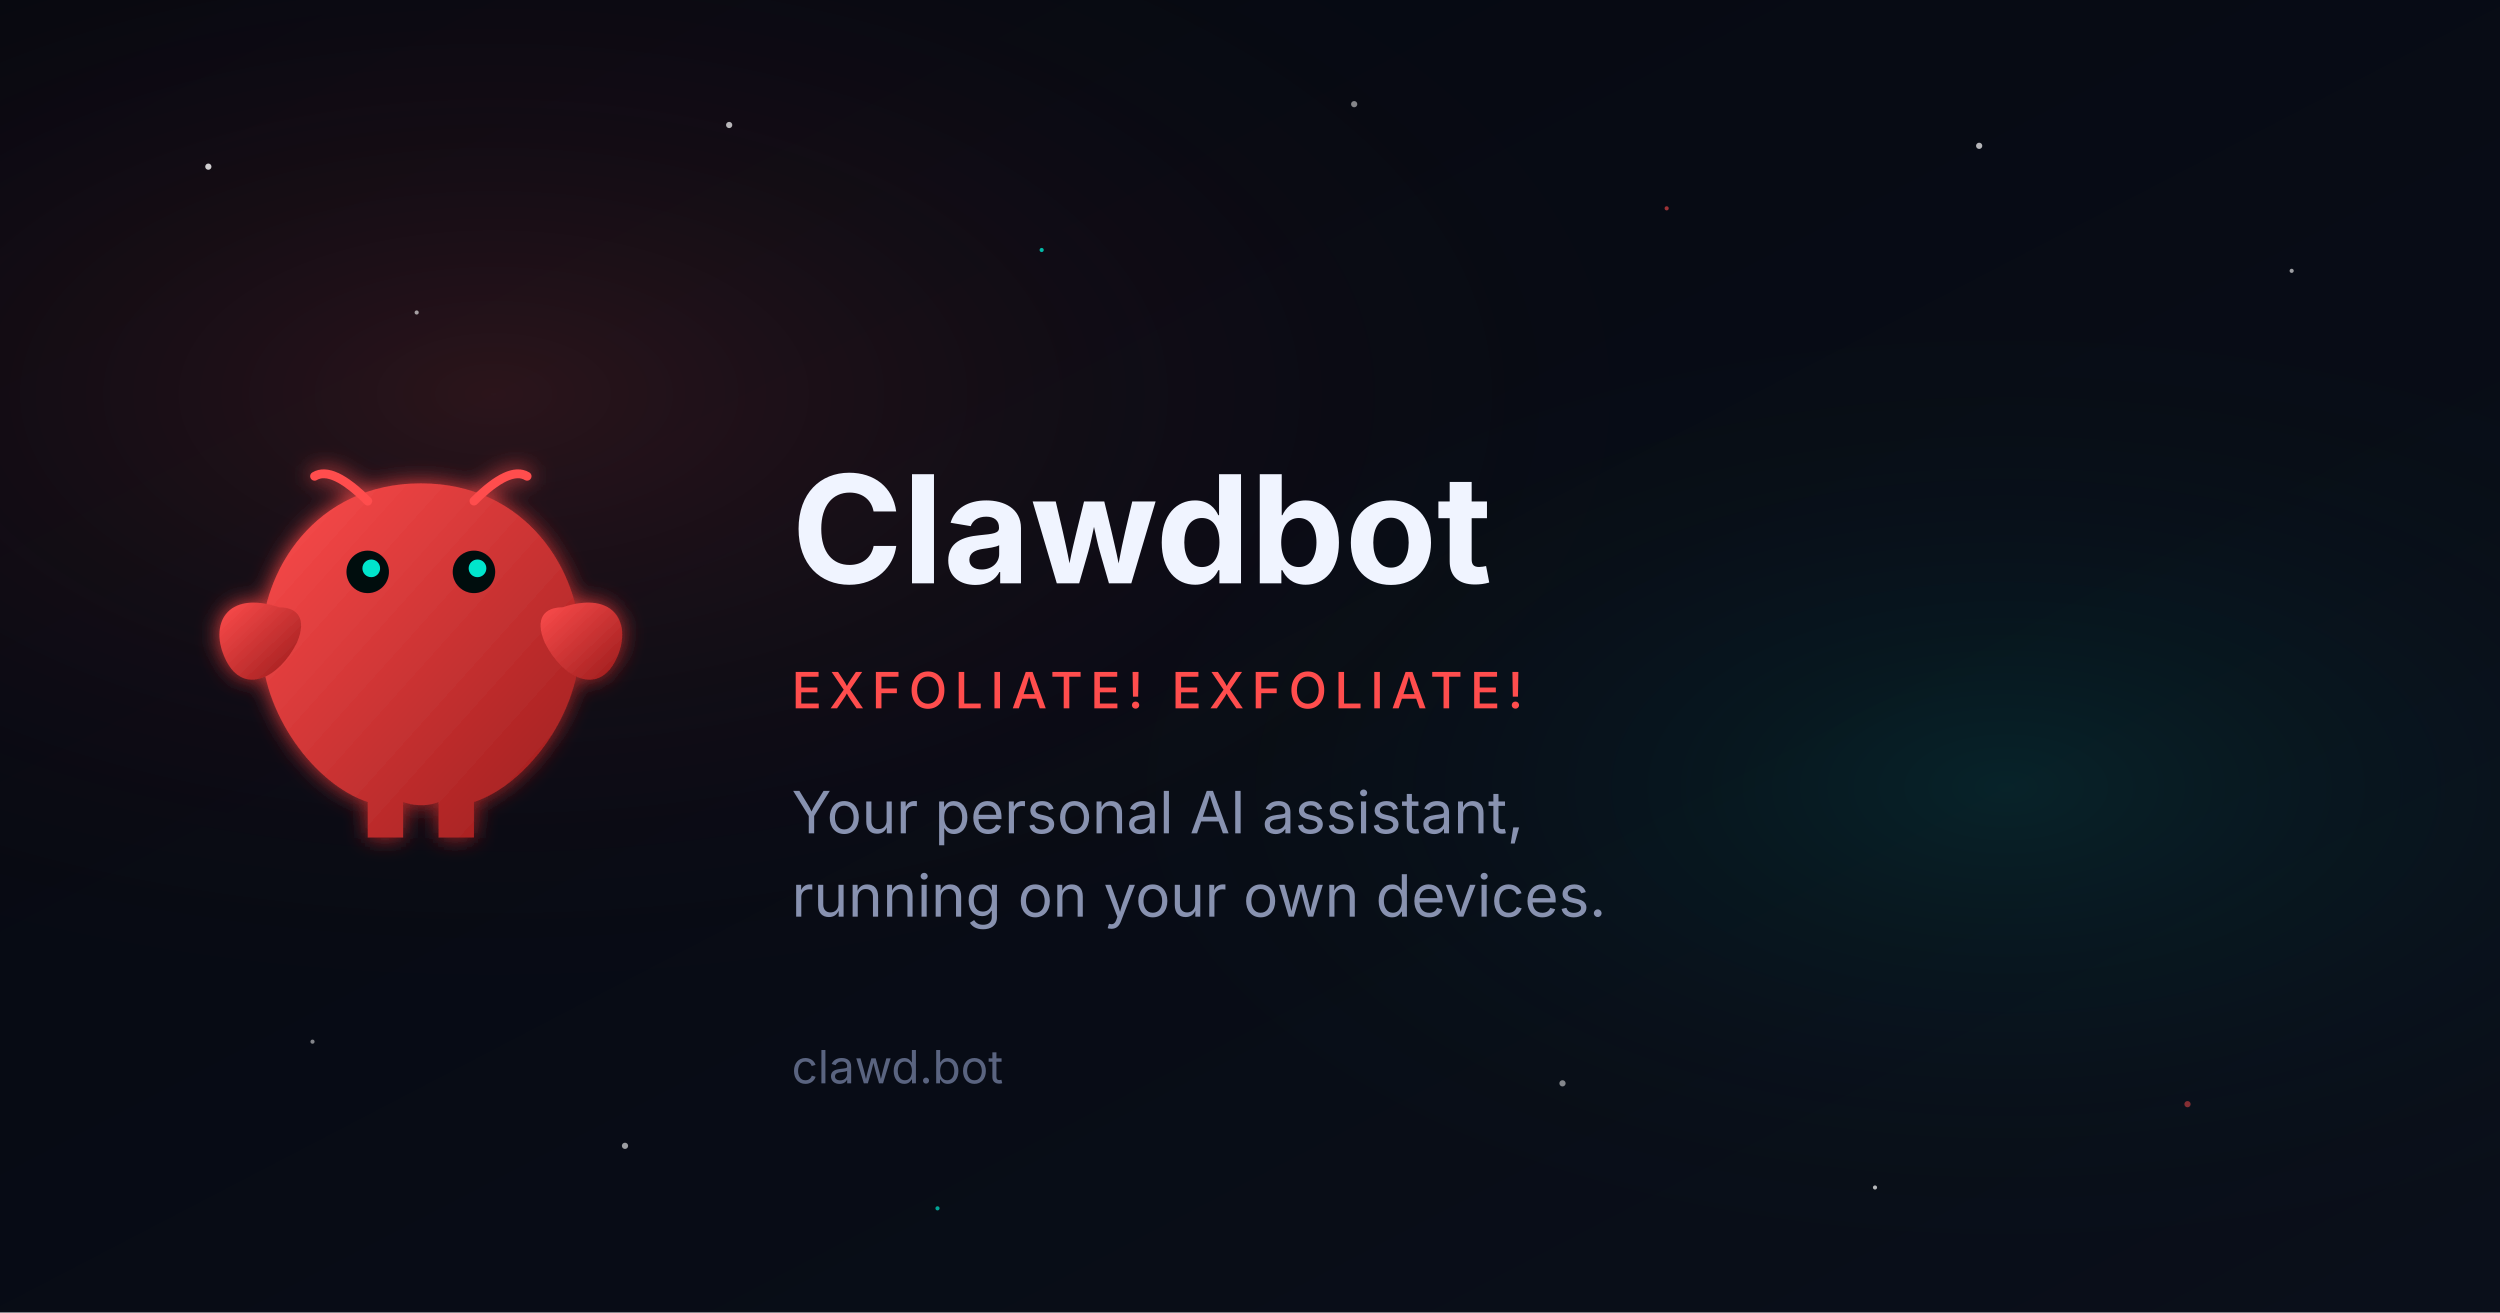
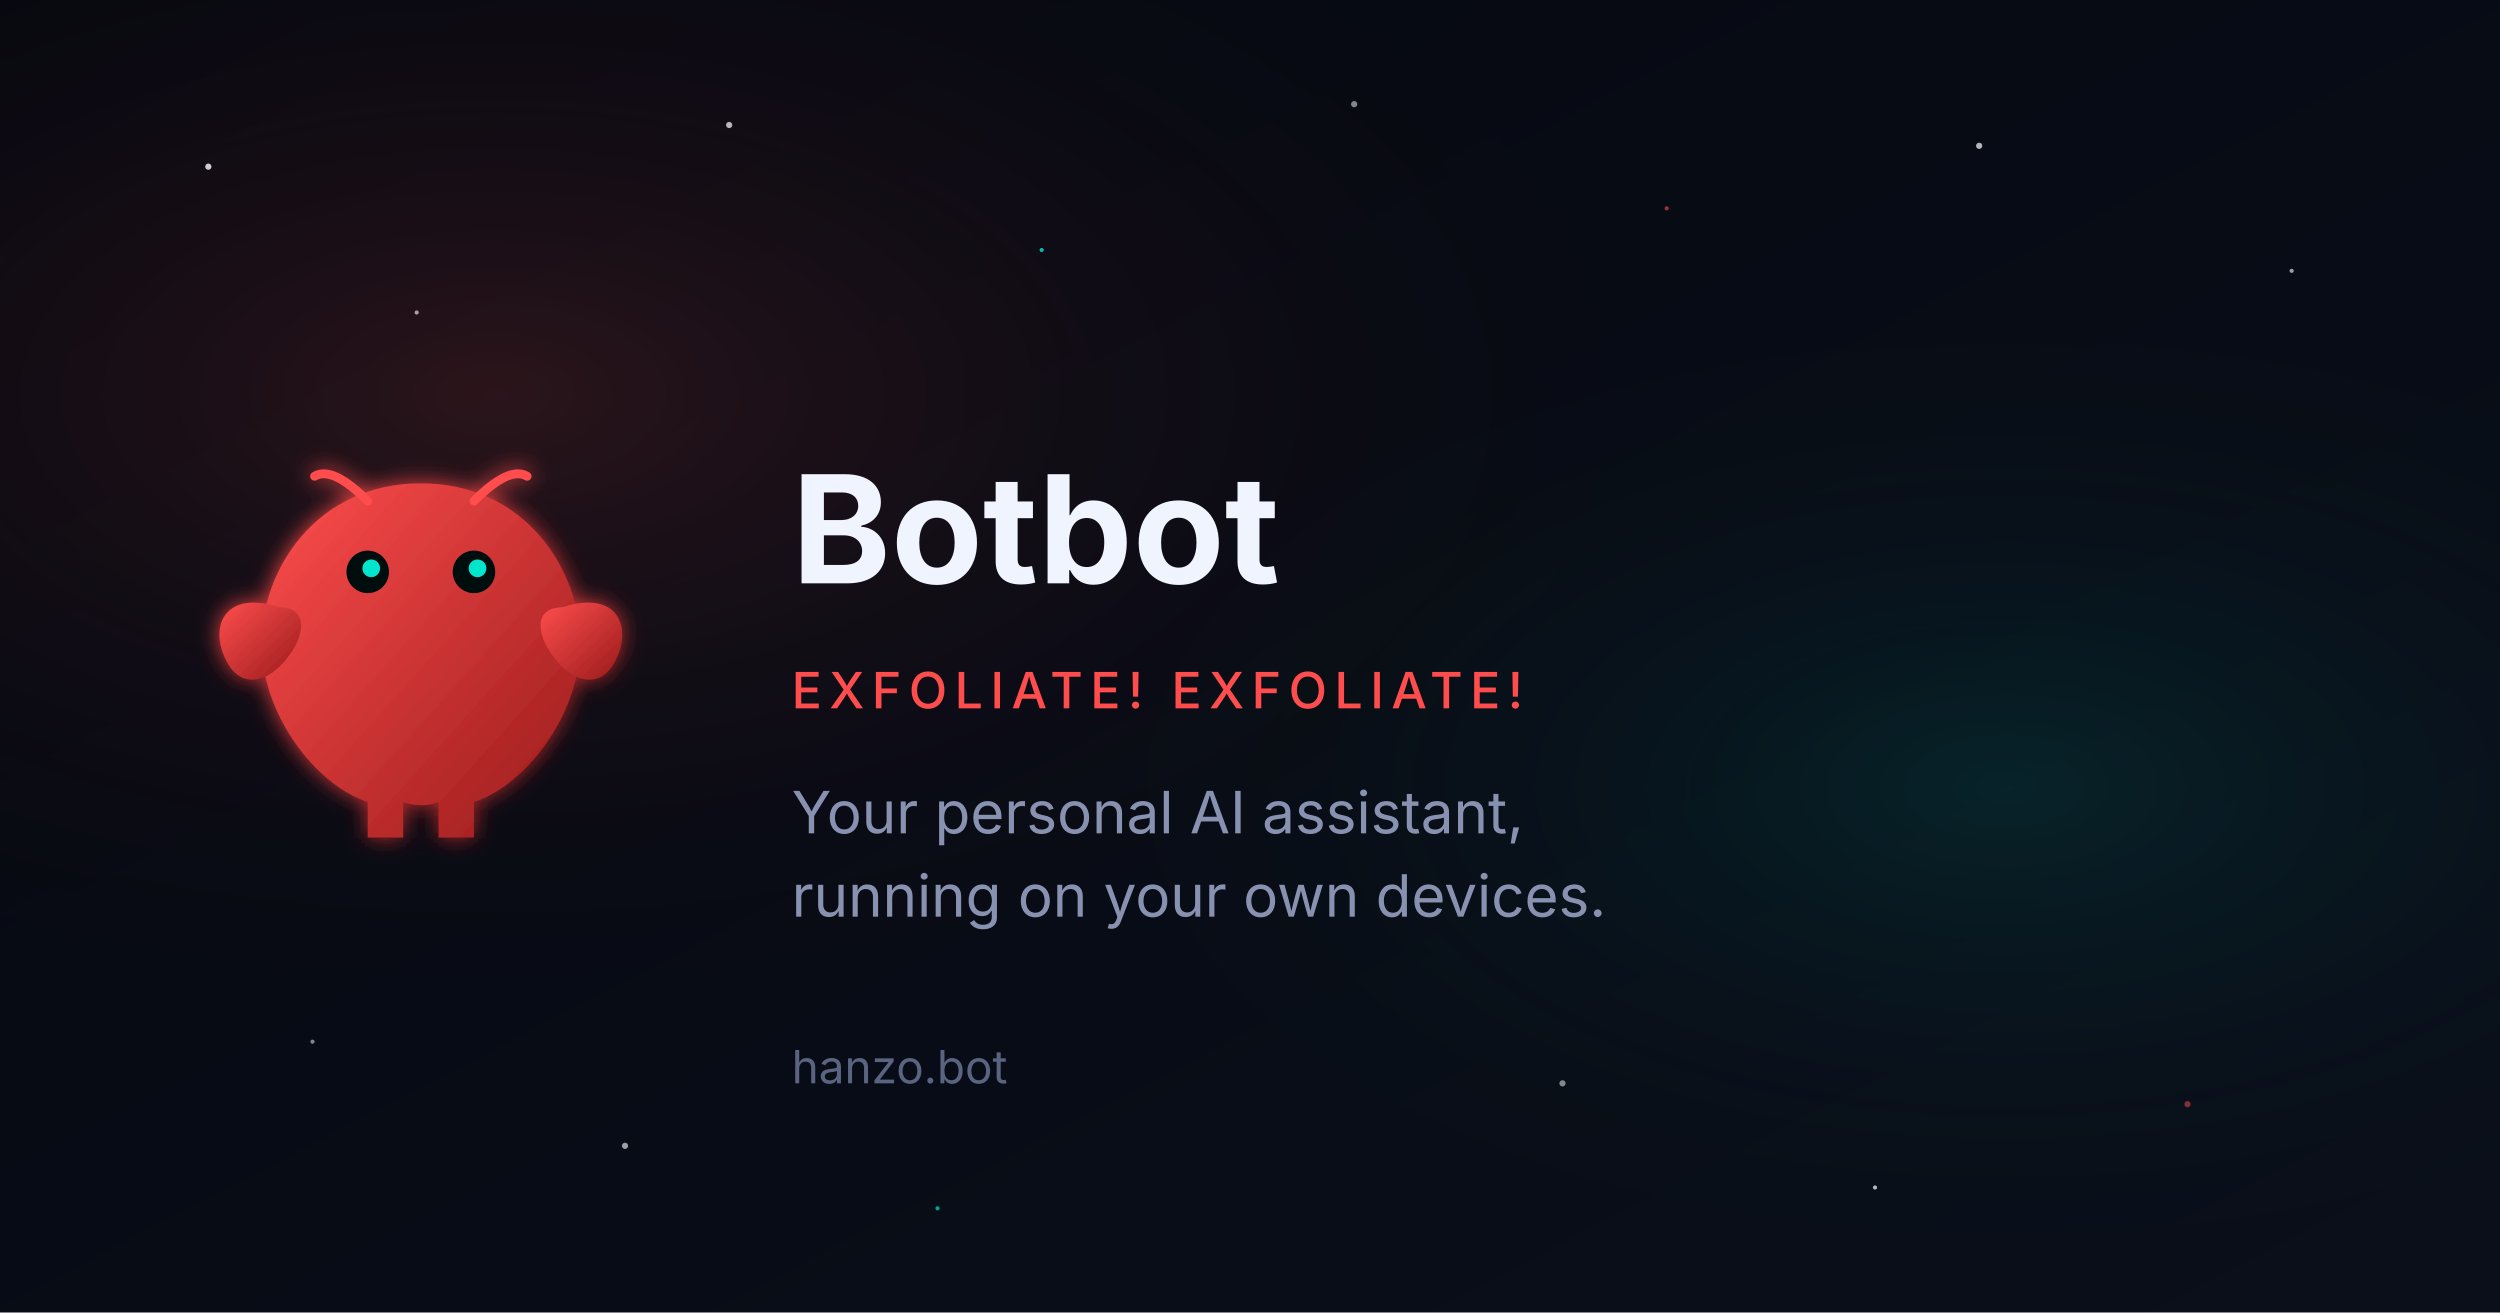
<svg xmlns="http://www.w3.org/2000/svg" width="1200" height="630" viewBox="0 0 1200 630" fill="none">
  <defs>
    <linearGradient id="bg-gradient" x1="0%" y1="0%" x2="100%" y2="100%">
      <stop offset="0%" stop-color="#050810" />
      <stop offset="100%" stop-color="#0a0f1a" />
    </linearGradient>
    <linearGradient id="lobster-grad" x1="0%" y1="0%" x2="100%" y2="100%">
      <stop offset="0%" stop-color="#ff4d4d" />
      <stop offset="100%" stop-color="#991b1b" />
    </linearGradient>
    <radialGradient id="nebula1" cx="20%" cy="30%" r="50%">
      <stop offset="0%" stop-color="rgba(255, 77, 77, 0.15)" />
      <stop offset="100%" stop-color="transparent" />
    </radialGradient>
    <radialGradient id="nebula2" cx="80%" cy="60%" r="40%">
      <stop offset="0%" stop-color="rgba(0, 229, 204, 0.1)" />
      <stop offset="100%" stop-color="transparent" />
    </radialGradient>
    <filter id="glow" x="-50%" y="-50%" width="200%" height="200%">
      <feGaussianBlur stdDeviation="3" result="coloredBlur" />
      <feMerge>
        <feMergeNode in="coloredBlur" />
        <feMergeNode in="SourceGraphic" />
      </feMerge>
    </filter>
  </defs>
  <rect width="1200" height="630" fill="url(#bg-gradient)" />
  <rect width="1200" height="630" fill="url(#nebula1)" />
  <rect width="1200" height="630" fill="url(#nebula2)" />
  <circle cx="100" cy="80" r="1.5" fill="rgba(255,255,255,0.8)" />
  <circle cx="200" cy="150" r="1" fill="rgba(255,255,255,0.6)" />
  <circle cx="350" cy="60" r="1.5" fill="rgba(255,255,255,0.7)" />
  <circle cx="500" cy="120" r="1" fill="rgba(0,229,204,0.8)" />
  <circle cx="650" cy="50" r="1.5" fill="rgba(255,255,255,0.5)" />
  <circle cx="800" cy="100" r="1" fill="rgba(255,77,77,0.6)" />
  <circle cx="950" cy="70" r="1.5" fill="rgba(255,255,255,0.7)" />
  <circle cx="1100" cy="130" r="1" fill="rgba(255,255,255,0.6)" />
  <circle cx="150" cy="500" r="1" fill="rgba(255,255,255,0.5)" />
  <circle cx="300" cy="550" r="1.5" fill="rgba(255,255,255,0.6)" />
  <circle cx="450" cy="580" r="1" fill="rgba(0,229,204,0.7)" />
  <circle cx="750" cy="520" r="1.5" fill="rgba(255,255,255,0.5)" />
  <circle cx="900" cy="570" r="1" fill="rgba(255,255,255,0.7)" />
  <circle cx="1050" cy="530" r="1.5" fill="rgba(255,77,77,0.5)" />
  <g transform="translate(100, 215) scale(1.7)" filter="url(#glow)">
    <path d="M60 10 C30 10 15 35 15 55 C15 75 30 95 45 100 L45 110 L55 110 L55 100 C55 100 60 102 65 100 L65 110 L75 110 L75 100 C90 95 105 75 105 55 C105 35 90 10 60 10Z" fill="url(#lobster-grad)" />
    <path d="M20 45 C5 40 0 50 5 60 C10 70 20 65 25 55 C28 48 25 45 20 45Z" fill="url(#lobster-grad)" />
    <path d="M100 45 C115 40 120 50 115 60 C110 70 100 65 95 55 C92 48 95 45 100 45Z" fill="url(#lobster-grad)" />
    <path d="M45 15 Q35 5 30 8" stroke="#ff4d4d" stroke-width="2.5" stroke-linecap="round" />
    <path d="M75 15 Q85 5 90 8" stroke="#ff4d4d" stroke-width="2.5" stroke-linecap="round" />
    <circle cx="45" cy="35" r="6" fill="#050810" />
    <circle cx="75" cy="35" r="6" fill="#050810" />
    <circle cx="46" cy="34" r="2.5" fill="#00e5cc" />
    <circle cx="76" cy="34" r="2.5" fill="#00e5cc" />
  </g>
-   <text x="380" y="280" font-family="system-ui, -apple-system, sans-serif" font-size="72" font-weight="700" fill="#f0f4ff">Clawdbot</text>
+   <text x="380" y="280" font-family="system-ui, -apple-system, sans-serif" font-size="72" font-weight="700" fill="#f0f4ff">Botbot</text>
  <text x="380" y="340" font-family="system-ui, -apple-system, sans-serif" font-size="24" font-weight="500" fill="#ff4d4d" letter-spacing="0.15em">EXFOLIATE! EXFOLIATE!</text>
  <text x="380" y="400" font-family="system-ui, -apple-system, sans-serif" font-size="28" fill="#8892b0">Your personal AI assistant,</text>
  <text x="380" y="440" font-family="system-ui, -apple-system, sans-serif" font-size="28" fill="#8892b0">running on your own devices.</text>
-   <text x="380" y="520" font-family="system-ui, -apple-system, sans-serif" font-size="22" fill="#5a6480">clawd.bot</text>
+   <text x="380" y="520" font-family="system-ui, -apple-system, sans-serif" font-size="22" fill="#5a6480">hanzo.bot</text>
</svg>
